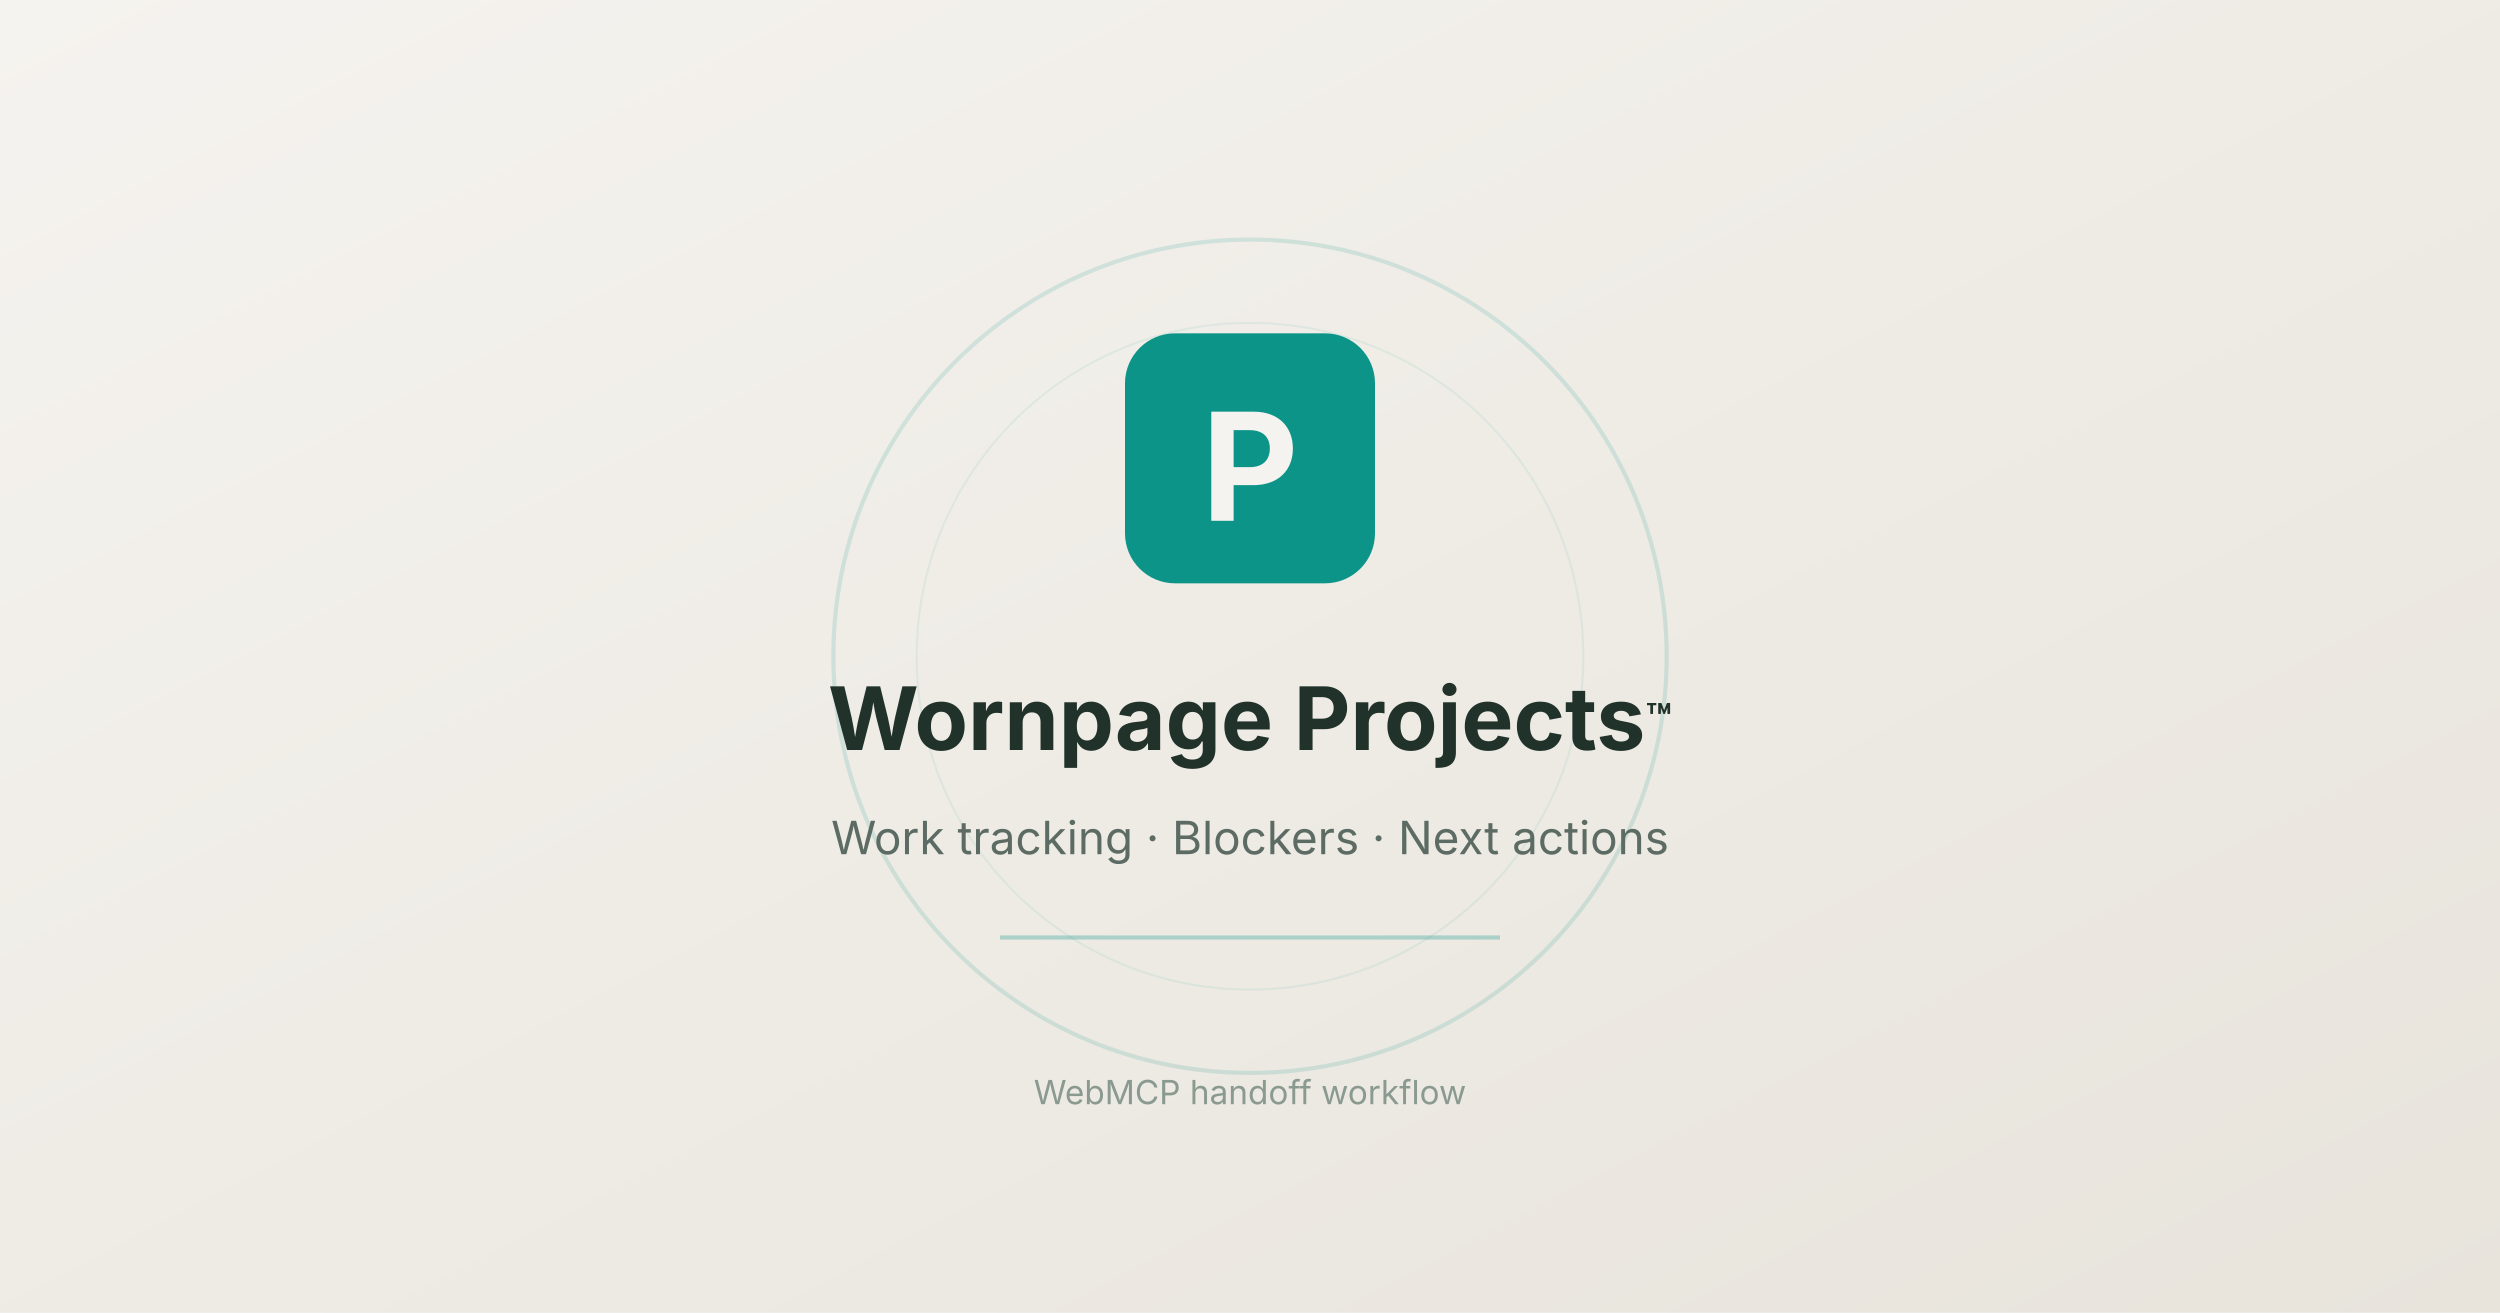
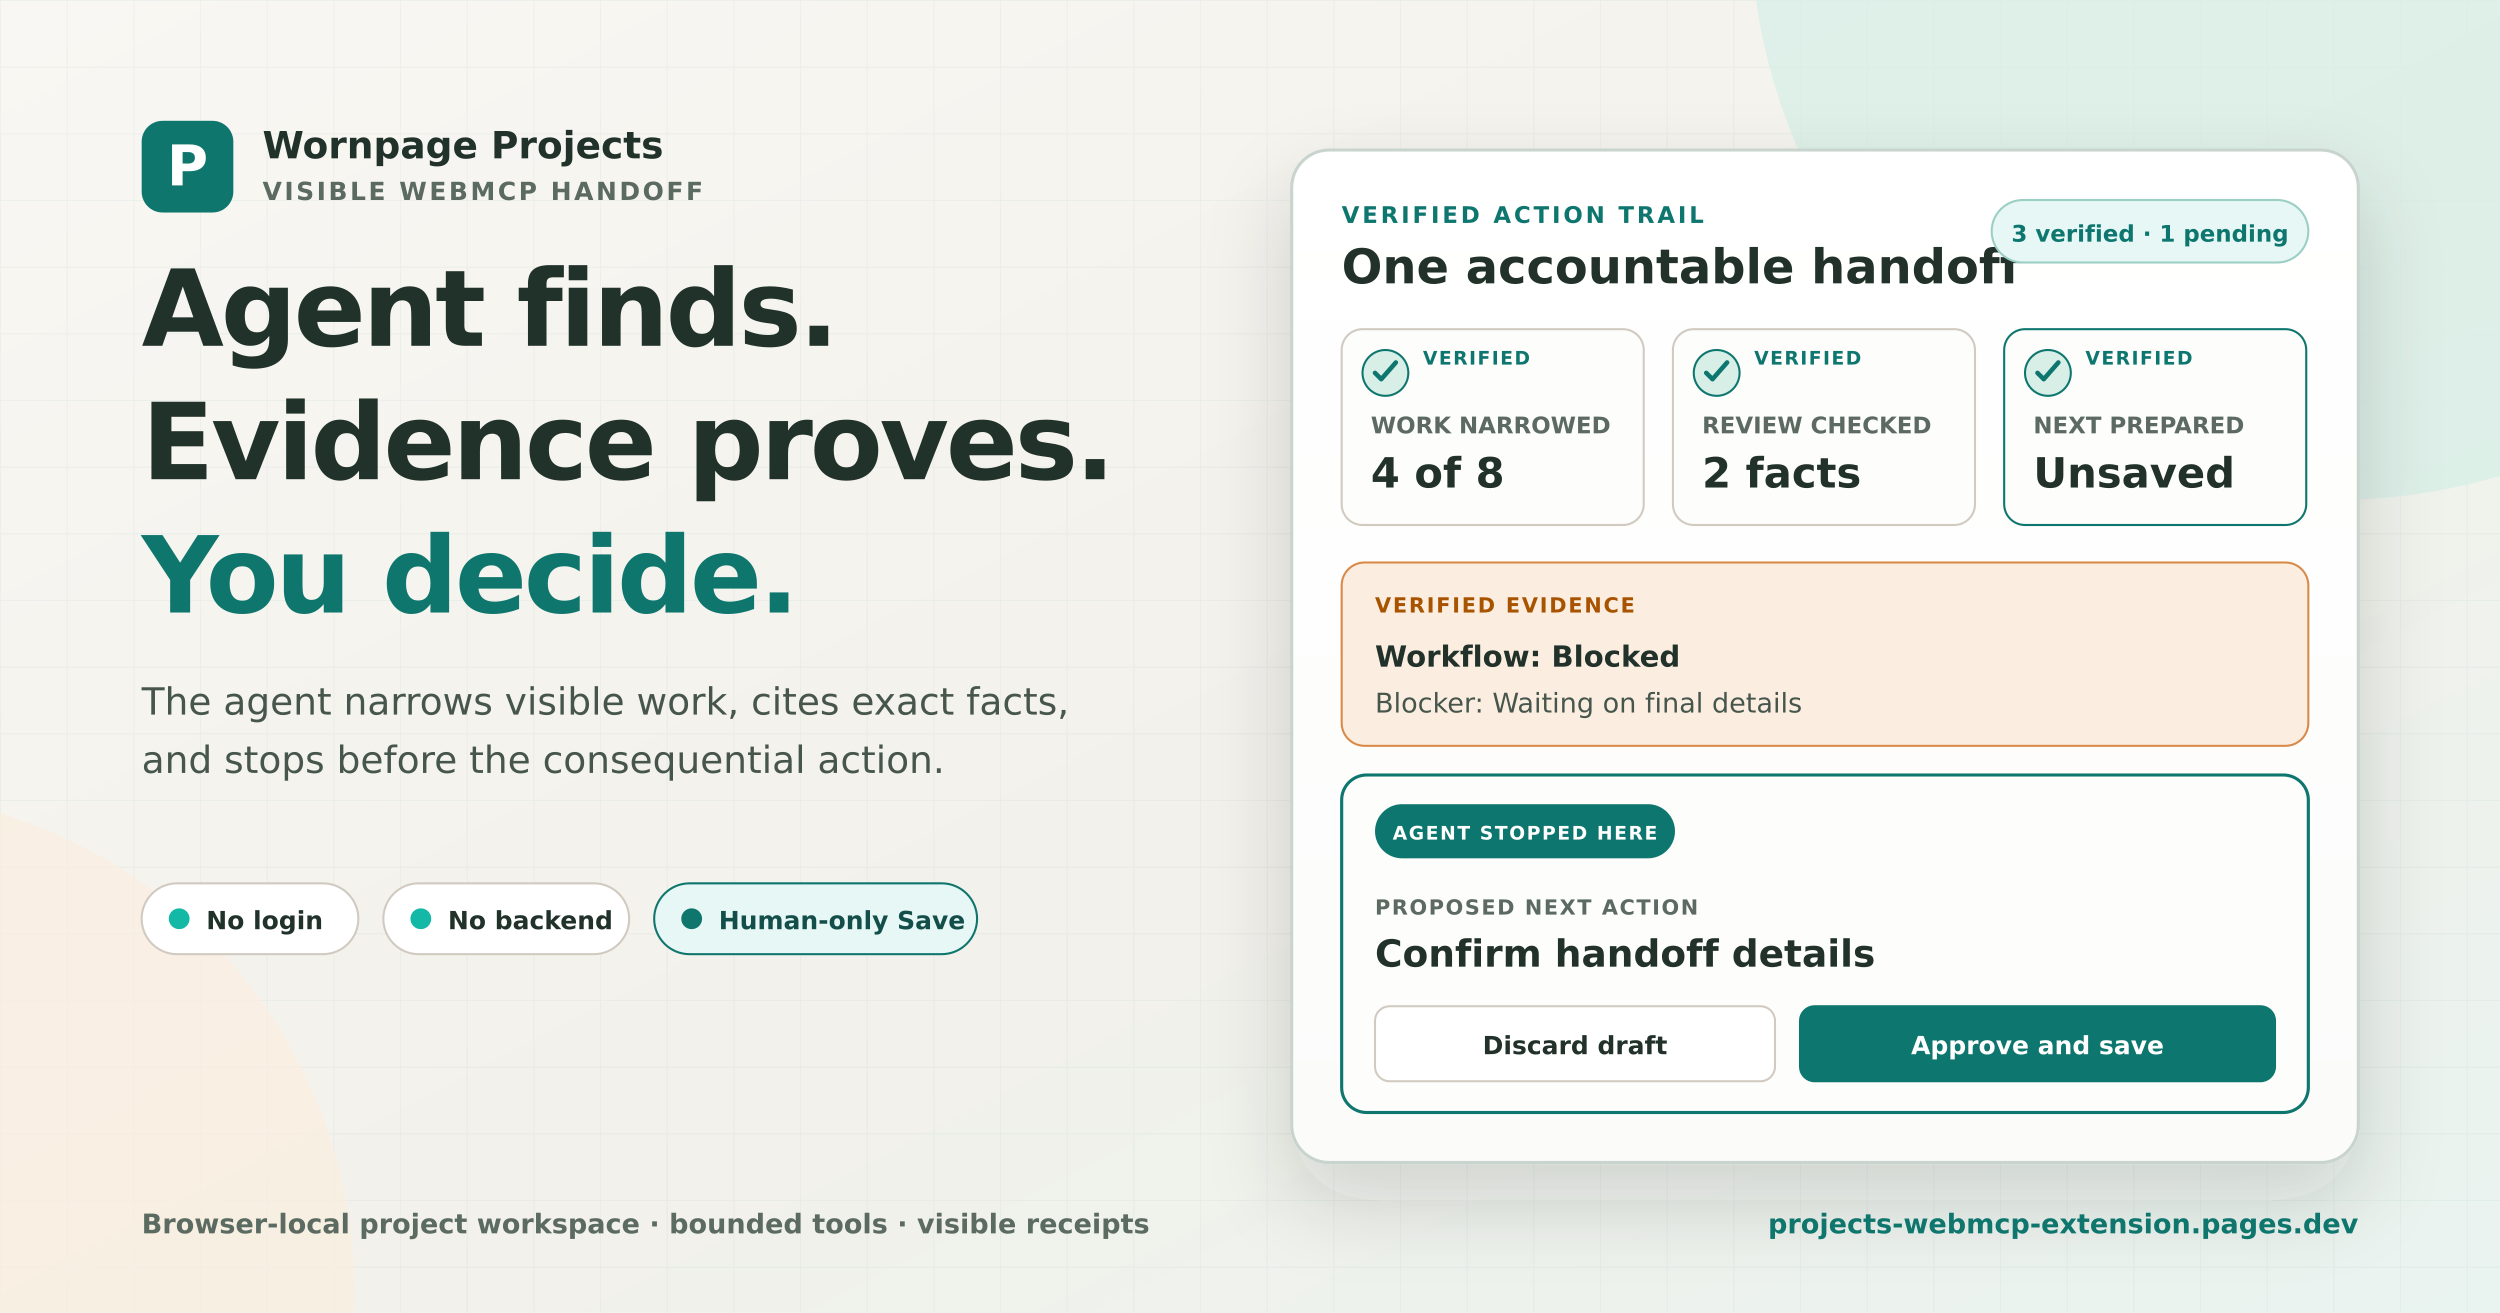
- <svg xmlns="http://www.w3.org/2000/svg" viewBox="0 0 1200 630">
+ <svg xmlns="http://www.w3.org/2000/svg" width="1200" height="630" viewBox="0 0 1200 630" role="img" aria-labelledby="title desc">
  <defs>
    <linearGradient id="bg" x1="0" y1="0" x2="1" y2="1">
-       <stop offset="0%" stop-color="#f5f3ef" />
-       <stop offset="100%" stop-color="#e8e4dc" />
+       <stop offset="0" stop-color="#f8f7f3" />
+       <stop offset="0.55" stop-color="#f3f1eb" />
+       <stop offset="1" stop-color="#e9f3ef" />
    </linearGradient>
+     <linearGradient id="panel" x1="0" y1="0" x2="0" y2="1">
+       <stop offset="0" stop-color="#ffffff" />
+       <stop offset="1" stop-color="#fbfcfa" />
+     </linearGradient>
+     <filter id="shadow" x="-20%" y="-20%" width="140%" height="160%">
+       <feDropShadow dx="0" dy="18" stdDeviation="20" flood-color="#21322b" flood-opacity="0.16" />
+     </filter>
+     <pattern id="grid" width="32" height="32" patternUnits="userSpaceOnUse">
+       <path d="M32 0H0V32" fill="none" stroke="#0f766e" stroke-opacity="0.045" stroke-width="1" />
+     </pattern>
  </defs>
  <rect width="1200" height="630" fill="url(#bg)" />
-   <circle cx="600" cy="315" r="200" fill="none" stroke="#0d9488" stroke-width="2" opacity="0.15" />
-   <circle cx="600" cy="315" r="160" fill="none" stroke="#0d9488" stroke-width="1" opacity="0.08" />
-   <rect x="540" y="160" width="120" height="120" rx="24" fill="#0d9488" />
-   <text x="600" y="250" font-family="system-ui, -apple-system, sans-serif" font-size="72" font-weight="700" fill="#f5f3ef" text-anchor="middle">P</text>
-   <text x="600" y="360" font-family="system-ui, -apple-system, sans-serif" font-size="42" font-weight="650" fill="#21322b" text-anchor="middle">Wornpage Projects<tspan font-size="20" baseline-shift="super">™</tspan>
-   </text>
-   <text x="600" y="410" font-family="system-ui, -apple-system, sans-serif" font-size="22" fill="#5c6b63" text-anchor="middle">Work tracking · Blockers · Next actions</text>
-   <line x1="480" y1="450" x2="720" y2="450" stroke="#0d9488" stroke-width="2" opacity="0.3" />
-   <text x="600" y="530" font-family="system-ui, -apple-system, sans-serif" font-size="16" fill="#8a9a91" text-anchor="middle">WebMCP handoff workflow</text>
+   <rect width="1200" height="630" fill="url(#grid)" />
+   <circle cx="1120" cy="-40" r="280" fill="#d7efe7" opacity="0.75" />
+   <circle cx="-70" cy="620" r="240" fill="#fbeee0" opacity="0.7" />
+   <g transform="translate(68 58)">
+     <rect width="44" height="44" rx="10" fill="#0f766e" />
+     <text x="22" y="31" text-anchor="middle" font-family="DejaVu Sans, sans-serif" font-size="27" font-weight="700" fill="#ffffff">P</text>
+     <text x="58" y="18" font-family="DejaVu Sans, sans-serif" font-size="18" font-weight="700" fill="#21322b">Wornpage Projects</text>
+     <text x="58" y="38" font-family="DejaVu Sans, sans-serif" font-size="12" font-weight="600" fill="#5b6b62" letter-spacing="1.2">VISIBLE WEBMCP HANDOFF</text>
+   </g>
+   <g transform="translate(68 166)">
+     <text font-family="DejaVu Sans, sans-serif" font-size="51" font-weight="700" fill="#21322b" letter-spacing="-1.5">
+       <tspan x="0" y="0">Agent finds.</tspan>
+       <tspan x="0" y="64">Evidence proves.</tspan>
+       <tspan x="0" y="128" fill="#0f766e">You decide.</tspan>
+     </text>
+     <text x="0" y="177" font-family="DejaVu Sans, sans-serif" font-size="18" font-weight="400" fill="#47564d">
+       <tspan x="0" dy="0">The agent narrows visible work, cites exact facts,</tspan>
+       <tspan x="0" dy="28">and stops before the consequential action.</tspan>
+     </text>
+     <g transform="translate(0 258)">
+       <rect x="0" y="0" width="104" height="34" rx="17" fill="#ffffff" stroke="#d0cac1" />
+       <circle cx="18" cy="17" r="5" fill="#14b8a6" />
+       <text x="31" y="22" font-family="DejaVu Sans, sans-serif" font-size="12" font-weight="650" fill="#21322b">No login</text>
+       <rect x="116" y="0" width="118" height="34" rx="17" fill="#ffffff" stroke="#d0cac1" />
+       <circle cx="134" cy="17" r="5" fill="#14b8a6" />
+       <text x="147" y="22" font-family="DejaVu Sans, sans-serif" font-size="12" font-weight="650" fill="#21322b">No backend</text>
+       <rect x="246" y="0" width="155" height="34" rx="17" fill="#e6f7f5" stroke="#0f766e" />
+       <circle cx="264" cy="17" r="5" fill="#0f766e" />
+       <text x="277" y="22" font-family="DejaVu Sans, sans-serif" font-size="12" font-weight="700" fill="#134e4a">Human-only Save</text>
+     </g>
+   </g>
+   <g transform="translate(620 72)" filter="url(#shadow)">
+     <rect width="512" height="486" rx="18" fill="url(#panel)" stroke="#c9d4ce" stroke-width="1.5" />
+     <g transform="translate(24 22)">
+       <text x="0" y="13" font-family="DejaVu Sans, sans-serif" font-size="11" font-weight="700" fill="#0f766e" letter-spacing="1.35">VERIFIED ACTION TRAIL</text>
+       <text x="0" y="42" font-family="DejaVu Sans, sans-serif" font-size="23" font-weight="700" fill="#21322b">One accountable handoff</text>
+       <rect x="312" y="2" width="152" height="30" rx="15" fill="#e6f7f5" stroke="#9bcfc3" />
+       <text x="388" y="22" text-anchor="middle" font-family="DejaVu Sans, sans-serif" font-size="11" font-weight="700" fill="#0f766e">3 verified · 1 pending</text>
+     </g>
+     <g transform="translate(24 86)">
+       <g>
+         <rect width="145" height="94" rx="10" fill="#fdfdfb" stroke="#d0cac1" />
+         <circle cx="21" cy="21" r="11" fill="#d7efe7" stroke="#0f766e" />
+         <path d="M16 21l3 3 7-8" fill="none" stroke="#0f766e" stroke-width="2.2" stroke-linecap="round" stroke-linejoin="round" />
+         <text x="39" y="17" font-family="DejaVu Sans, sans-serif" font-size="9" font-weight="700" fill="#0f766e" letter-spacing="0.7">VERIFIED</text>
+         <text x="14" y="50" font-family="DejaVu Sans, sans-serif" font-size="11" font-weight="700" fill="#5b6b62">WORK NARROWED</text>
+         <text x="14" y="76" font-family="DejaVu Sans, sans-serif" font-size="20" font-weight="700" fill="#21322b">4 of 8</text>
+       </g>
+       <g transform="translate(159 0)">
+         <rect width="145" height="94" rx="10" fill="#fdfdfb" stroke="#d0cac1" />
+         <circle cx="21" cy="21" r="11" fill="#d7efe7" stroke="#0f766e" />
+         <path d="M16 21l3 3 7-8" fill="none" stroke="#0f766e" stroke-width="2.2" stroke-linecap="round" stroke-linejoin="round" />
+         <text x="39" y="17" font-family="DejaVu Sans, sans-serif" font-size="9" font-weight="700" fill="#0f766e" letter-spacing="0.7">VERIFIED</text>
+         <text x="14" y="50" font-family="DejaVu Sans, sans-serif" font-size="11" font-weight="700" fill="#5b6b62">REVIEW CHECKED</text>
+         <text x="14" y="76" font-family="DejaVu Sans, sans-serif" font-size="20" font-weight="700" fill="#21322b">2 facts</text>
+       </g>
+       <g transform="translate(318 0)">
+         <rect width="145" height="94" rx="10" fill="#fdfdfb" stroke="#0f766e" />
+         <circle cx="21" cy="21" r="11" fill="#d7efe7" stroke="#0f766e" />
+         <path d="M16 21l3 3 7-8" fill="none" stroke="#0f766e" stroke-width="2.2" stroke-linecap="round" stroke-linejoin="round" />
+         <text x="39" y="17" font-family="DejaVu Sans, sans-serif" font-size="9" font-weight="700" fill="#0f766e" letter-spacing="0.7">VERIFIED</text>
+         <text x="14" y="50" font-family="DejaVu Sans, sans-serif" font-size="11" font-weight="700" fill="#5b6b62">NEXT PREPARED</text>
+         <text x="14" y="76" font-family="DejaVu Sans, sans-serif" font-size="20" font-weight="700" fill="#21322b">Unsaved</text>
+       </g>
+     </g>
+     <g transform="translate(24 198)">
+       <rect width="464" height="88" rx="11" fill="#fbeee0" stroke="#d98a4a" />
+       <text x="16" y="24" font-family="DejaVu Sans, sans-serif" font-size="10" font-weight="700" fill="#a85200" letter-spacing="0.85">VERIFIED EVIDENCE</text>
+       <text x="16" y="50" font-family="DejaVu Sans, sans-serif" font-size="14" font-weight="700" fill="#21322b">Workflow: Blocked</text>
+       <text x="16" y="72" font-family="DejaVu Sans, sans-serif" font-size="13" font-weight="500" fill="#47564d">Blocker: Waiting on final details</text>
+     </g>
+     <g transform="translate(24 300)">
+       <rect width="464" height="162" rx="12" fill="#fdfdfb" stroke="#0f766e" stroke-width="1.5" />
+       <rect x="16" y="14" width="144" height="26" rx="13" fill="#0f766e" />
+       <text x="88" y="31" text-anchor="middle" font-family="DejaVu Sans, sans-serif" font-size="9" font-weight="700" fill="#ffffff" letter-spacing="0.75">AGENT STOPPED HERE</text>
+       <text x="16" y="67" font-family="DejaVu Sans, sans-serif" font-size="10" font-weight="700" fill="#5b6b62" letter-spacing="0.75">PROPOSED NEXT ACTION</text>
+       <text x="16" y="92" font-family="DejaVu Sans, sans-serif" font-size="18" font-weight="700" fill="#21322b">Confirm handoff details</text>
+       <rect x="16" y="111" width="192" height="36" rx="7" fill="#ffffff" stroke="#d0cac1" />
+       <text x="112" y="134" text-anchor="middle" font-family="DejaVu Sans, sans-serif" font-size="12" font-weight="700" fill="#21322b">Discard draft</text>
+       <rect x="220" y="111" width="228" height="36" rx="7" fill="#0f766e" stroke="#0f766e" />
+       <text x="334" y="134" text-anchor="middle" font-family="DejaVu Sans, sans-serif" font-size="12" font-weight="700" fill="#ffffff">Approve and save</text>
+     </g>
+   </g>
+   <text x="68" y="592" font-family="DejaVu Sans, sans-serif" font-size="13" font-weight="600" fill="#5b6b62">Browser-local project workspace · bounded tools · visible receipts</text>
+   <text x="1132" y="592" text-anchor="end" font-family="DejaVu Sans, sans-serif" font-size="13" font-weight="700" fill="#0f766e">projects-webmcp-extension.pages.dev</text>
</svg>
